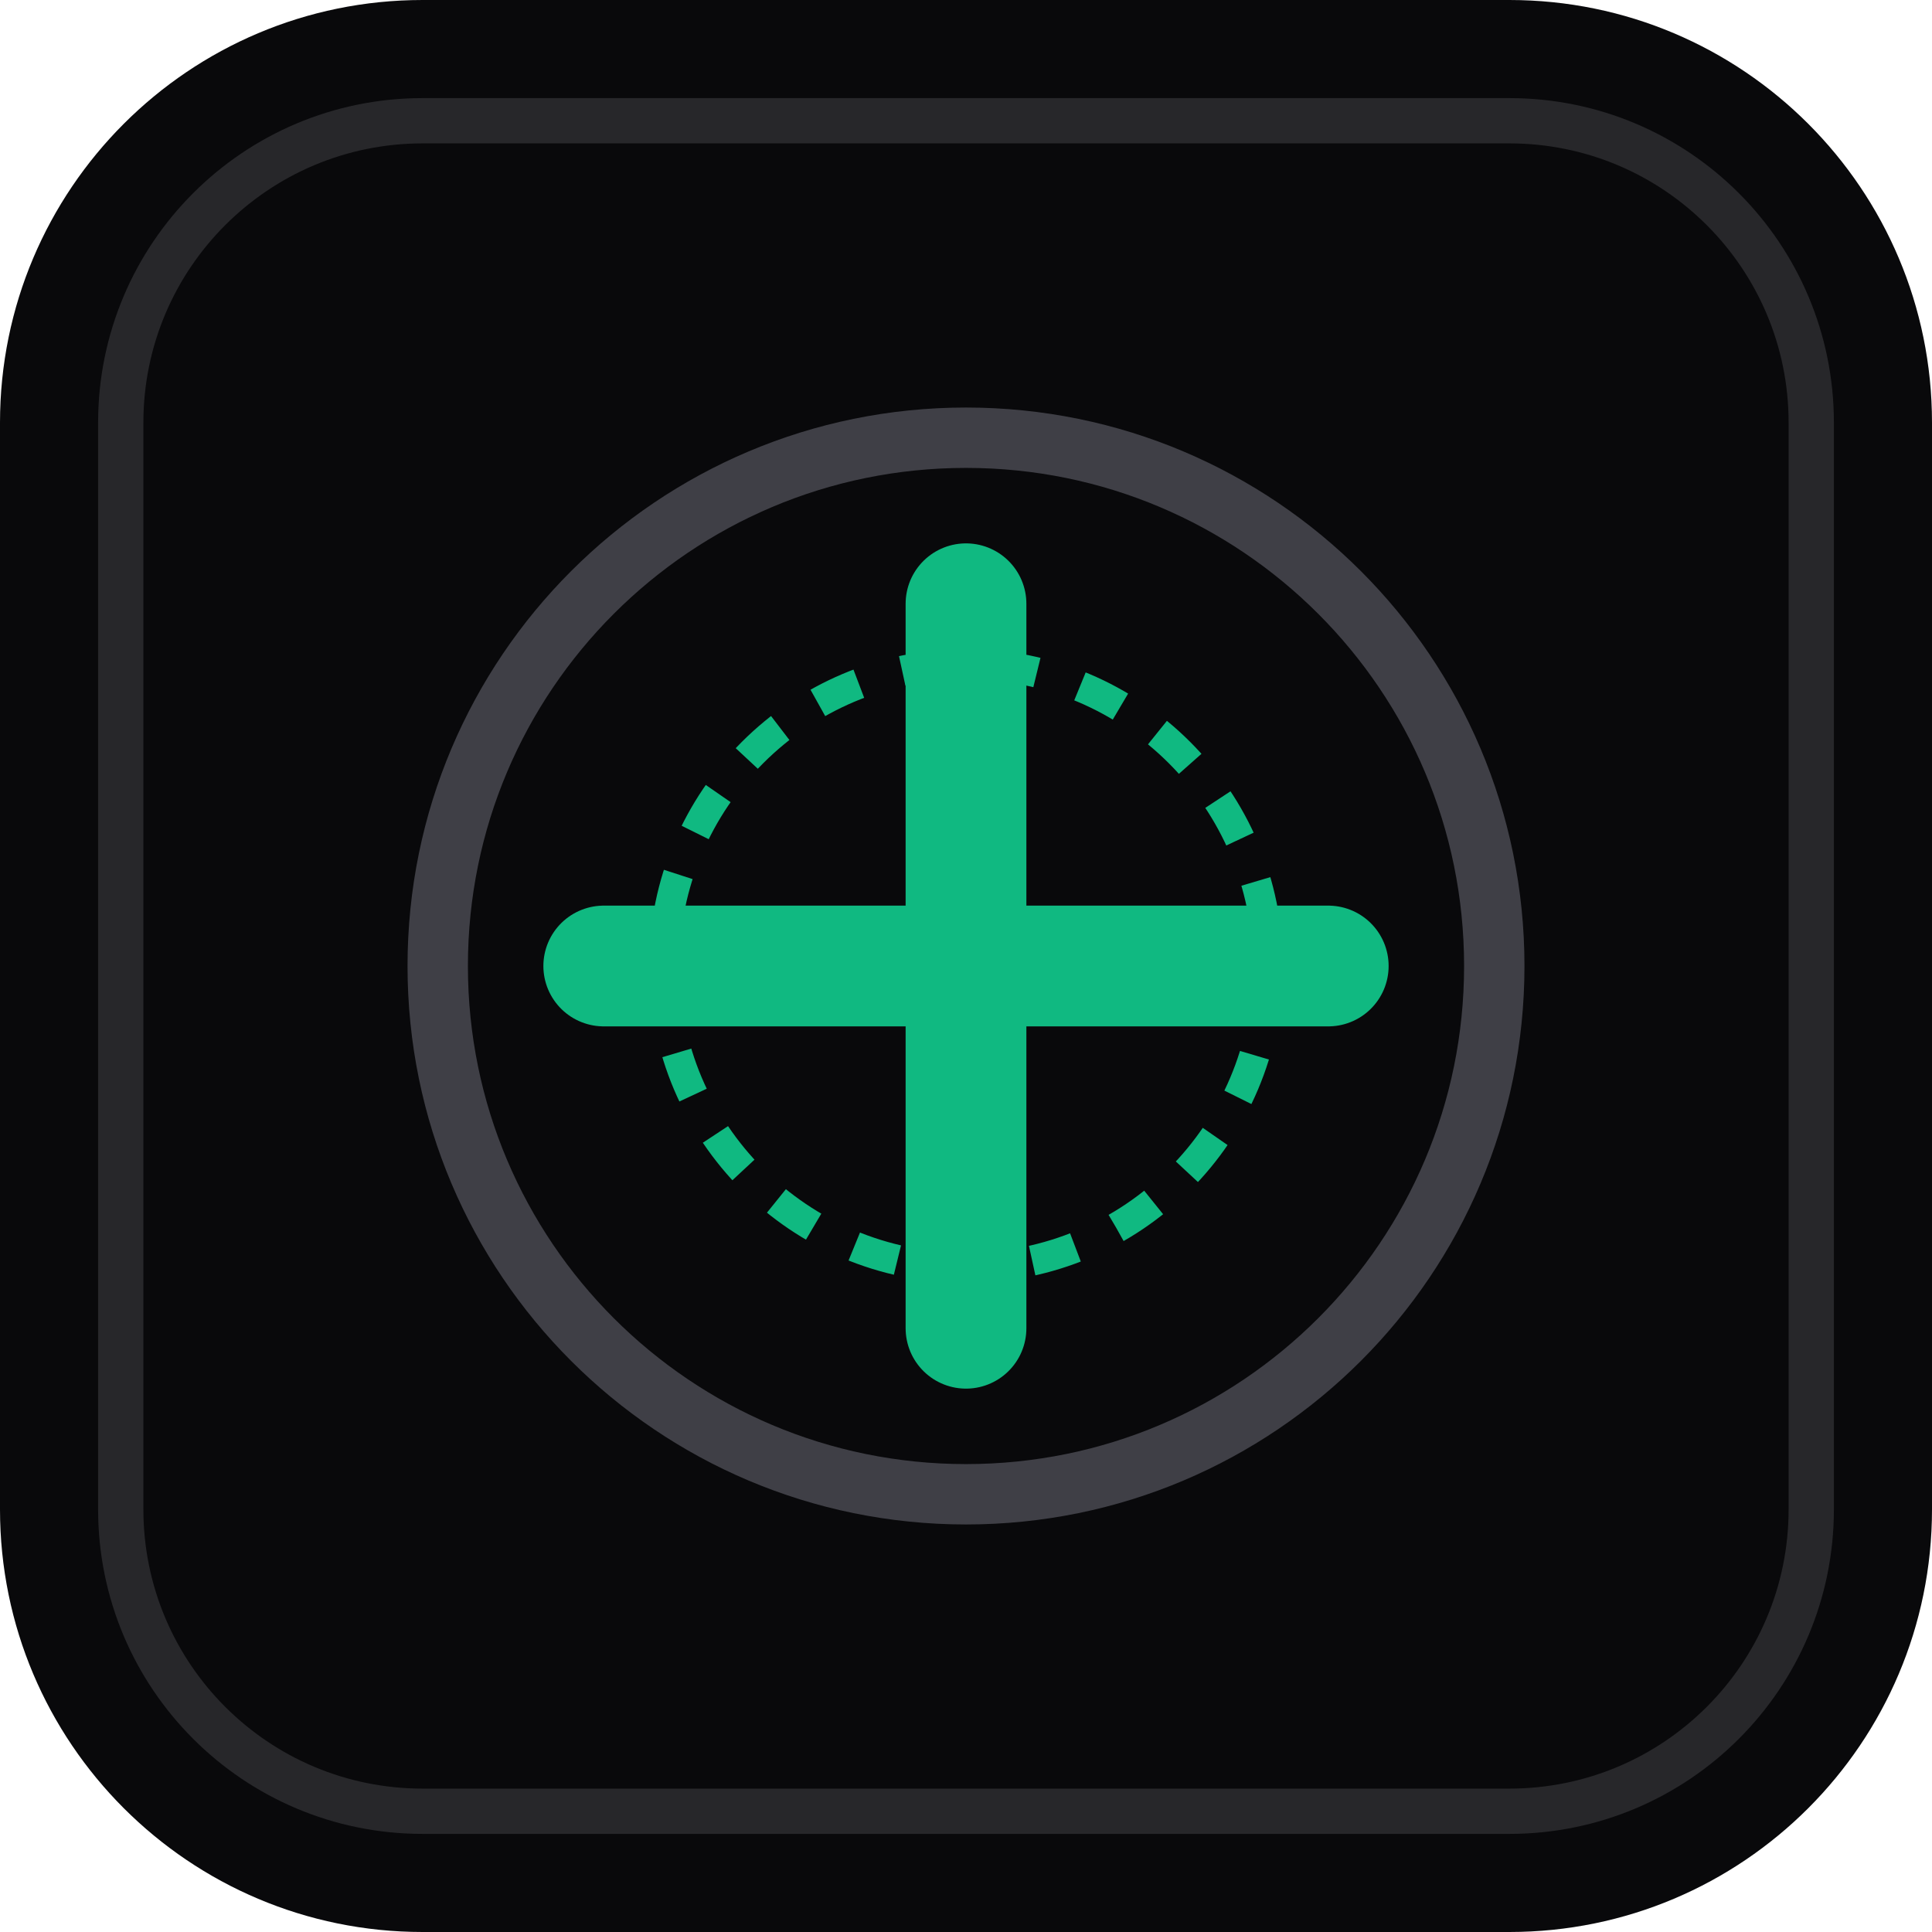
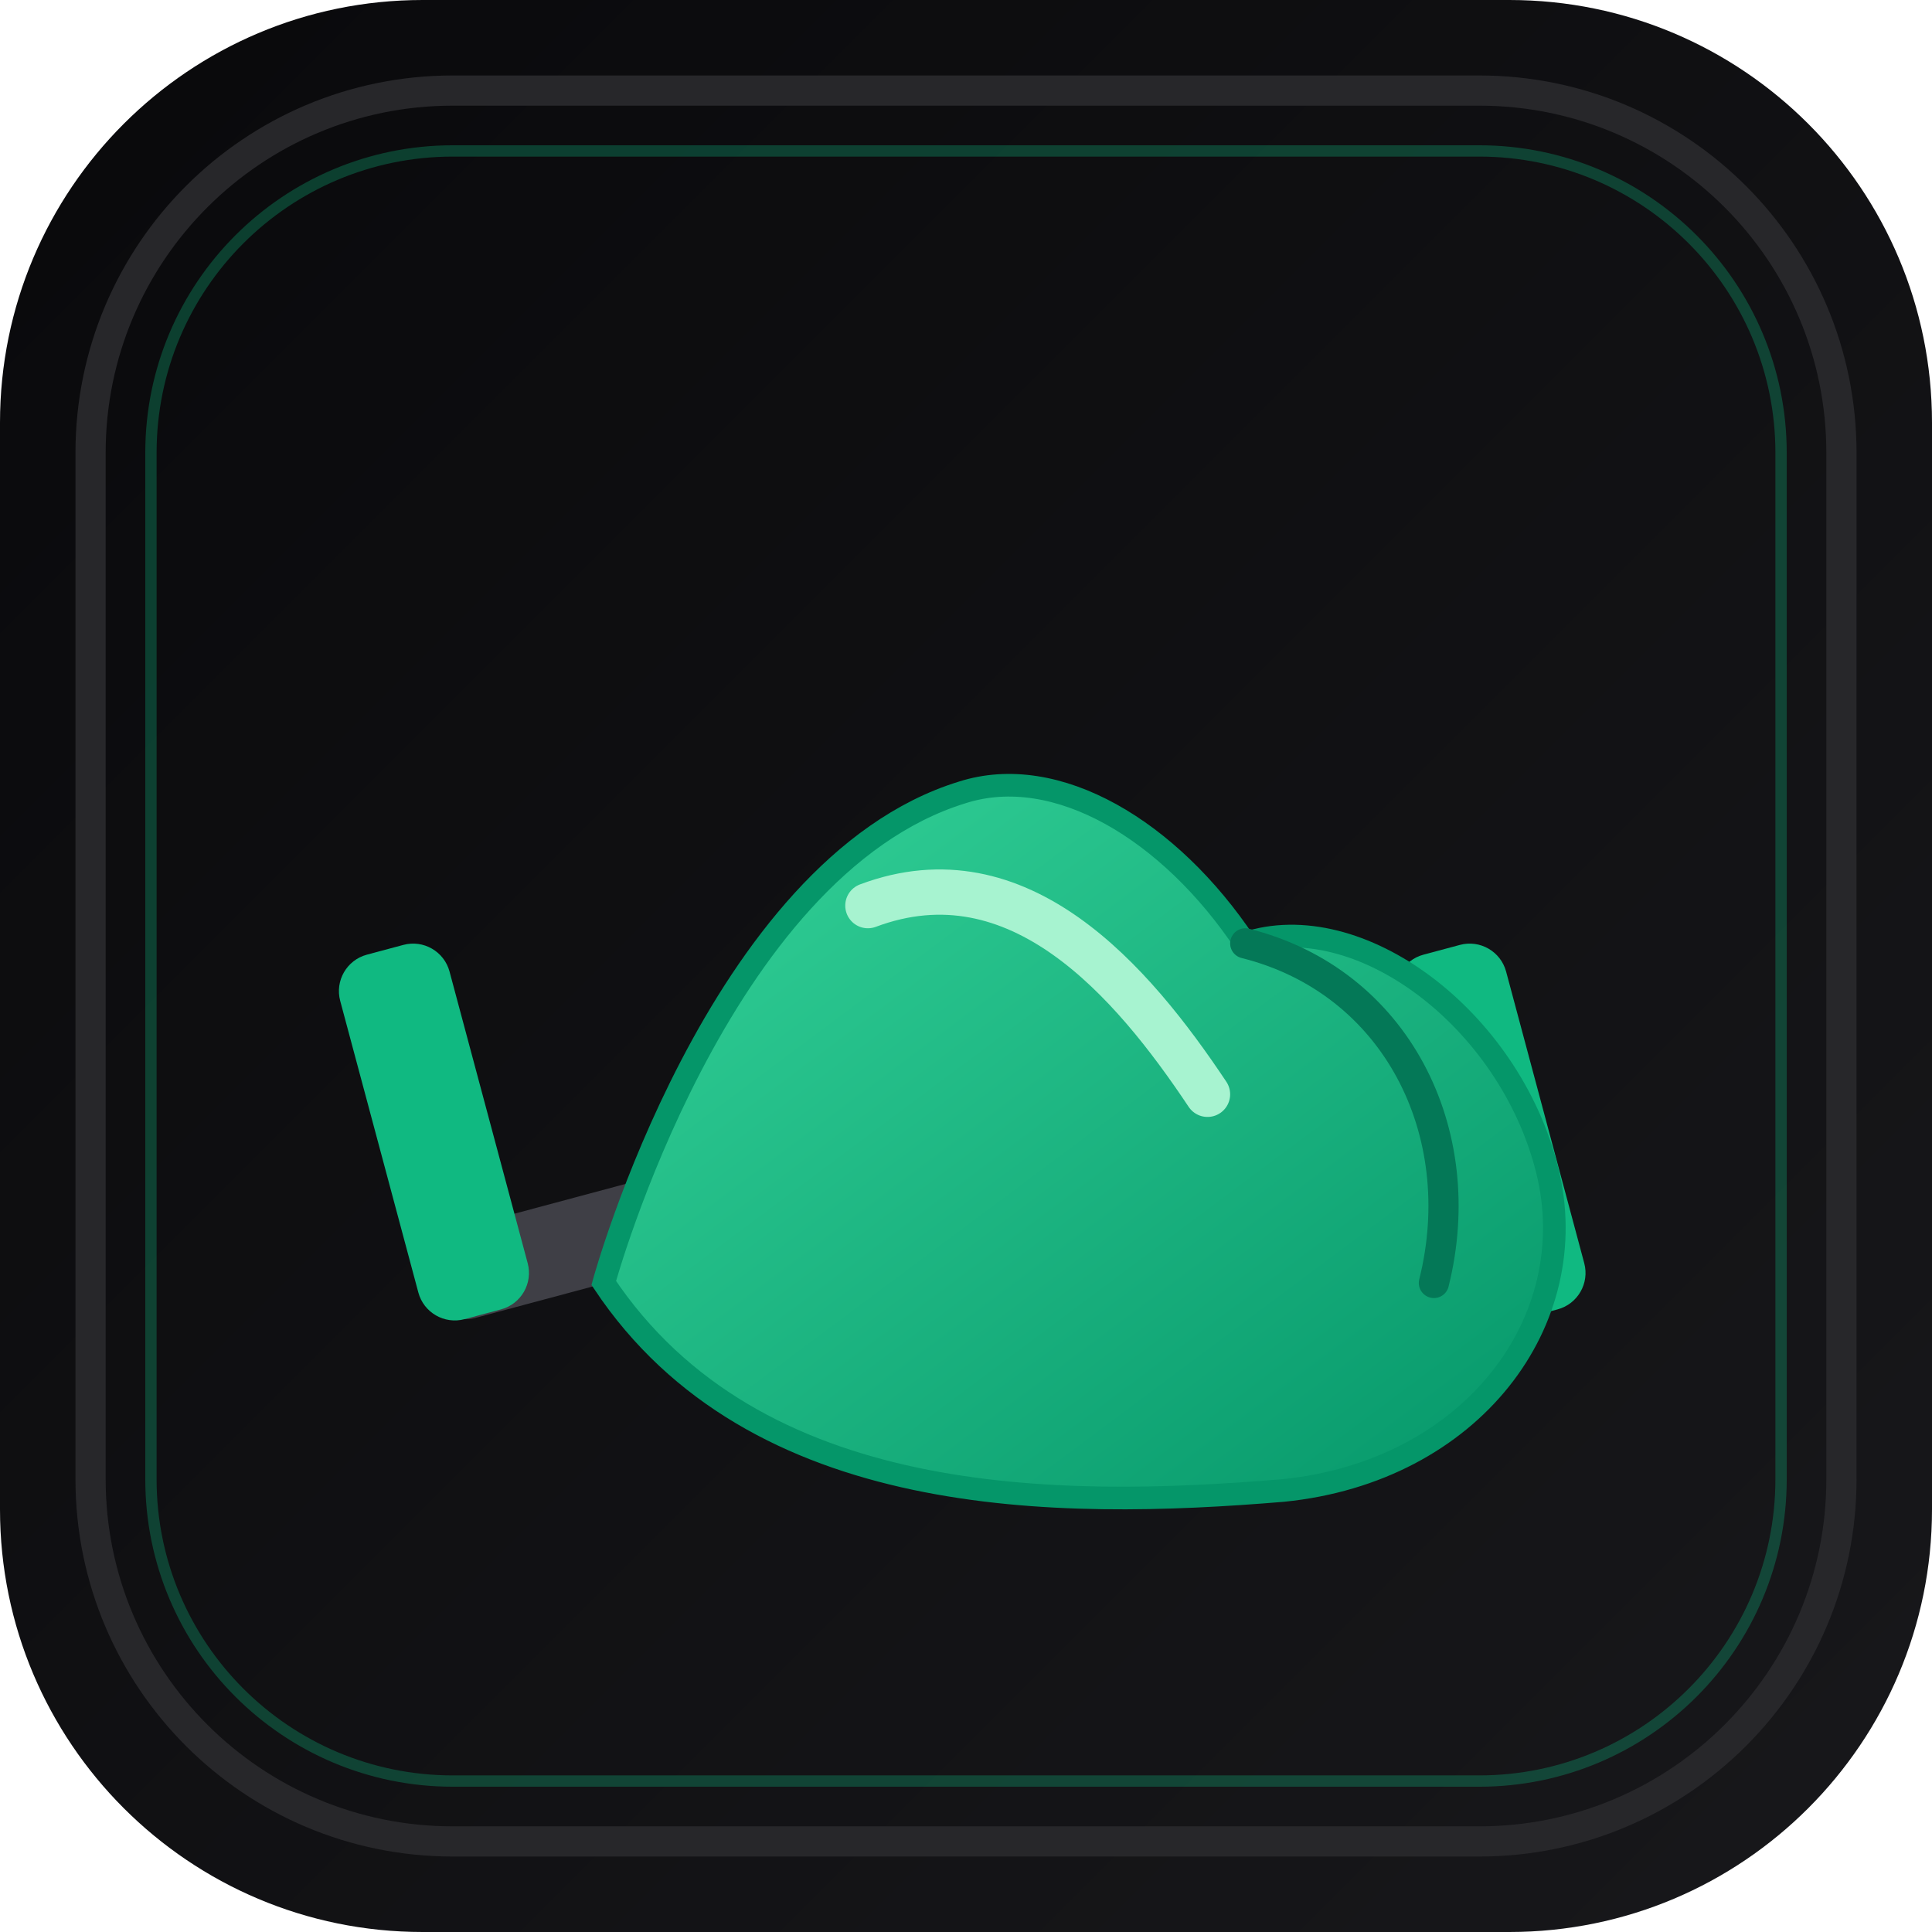
<svg xmlns="http://www.w3.org/2000/svg" viewBox="0 0 512 512" width="100%" height="100%">
-   <rect width="512" height="512" rx="112" fill="#09090b" />
-   <rect x="32" y="32" width="448" height="448" rx="80" fill="none" stroke="#27272a" stroke-width="12" />
-   <path d="M160 256h192M256 160v192" stroke="#10b981" stroke-width="32" stroke-linecap="round" />
-   <circle cx="256" cy="256" r="140" fill="none" stroke="#3f3f46" stroke-width="16" />
-   <circle cx="256" cy="256" r="80" fill="none" stroke="#10b981" stroke-width="8" stroke-dasharray="12 12" />
+   <defs>
+     <linearGradient id="bgGrad" x1="0%" y1="0%" x2="100%" y2="100%">
+       <stop offset="0%" stop-color="#09090b" />
+       <stop offset="100%" stop-color="#18181b" />
+     </linearGradient>
+     <linearGradient id="emGrad" x1="0%" y1="0%" x2="100%" y2="100%">
+       <stop offset="0%" stop-color="#34d399" />
+       <stop offset="100%" stop-color="#059669" />
+     </linearGradient>
+   </defs>
+   <rect width="512" height="512" rx="112" fill="url(#bgGrad)" />
+   <rect x="24" y="24" width="464" height="464" rx="96" fill="none" stroke="#27272a" stroke-width="8" />
+   <rect x="40" y="40" width="432" height="432" rx="80" fill="none" stroke="#10b981" stroke-width="3" stroke-opacity="0.3" />
+   <g transform="translate(40, 20)">
+     <rect x="70" y="270" width="292" height="24" rx="8" fill="#3f3f46" transform="rotate(-15 216 282)" />
+     <rect x="60" y="230" width="30" height="100" rx="10" fill="#10b981" transform="rotate(-15 75 280)" />
+     <rect x="340" y="230" width="30" height="100" rx="10" fill="#10b981" transform="rotate(-15 355 280)" />
+     <path d="M 120 320               C 120 320, 150 210, 215 190               C 240 182, 270 200, 290 230               C 320 220, 360 250, 370 290               C 380 330, 350 370, 300 375               C 240 380, 160 380, 120 320 Z" fill="url(#emGrad)" stroke="#059669" stroke-width="6" />
+     <path d="M 190 220 C 230 205, 260 240, 280 270" fill="none" stroke="#a7f3d0" stroke-width="12" stroke-linecap="round" />
+     <path d="M 290 230 C 330 240, 350 280, 340 320" fill="none" stroke="#047857" stroke-width="8" stroke-linecap="round" />
+   </g>
</svg>
